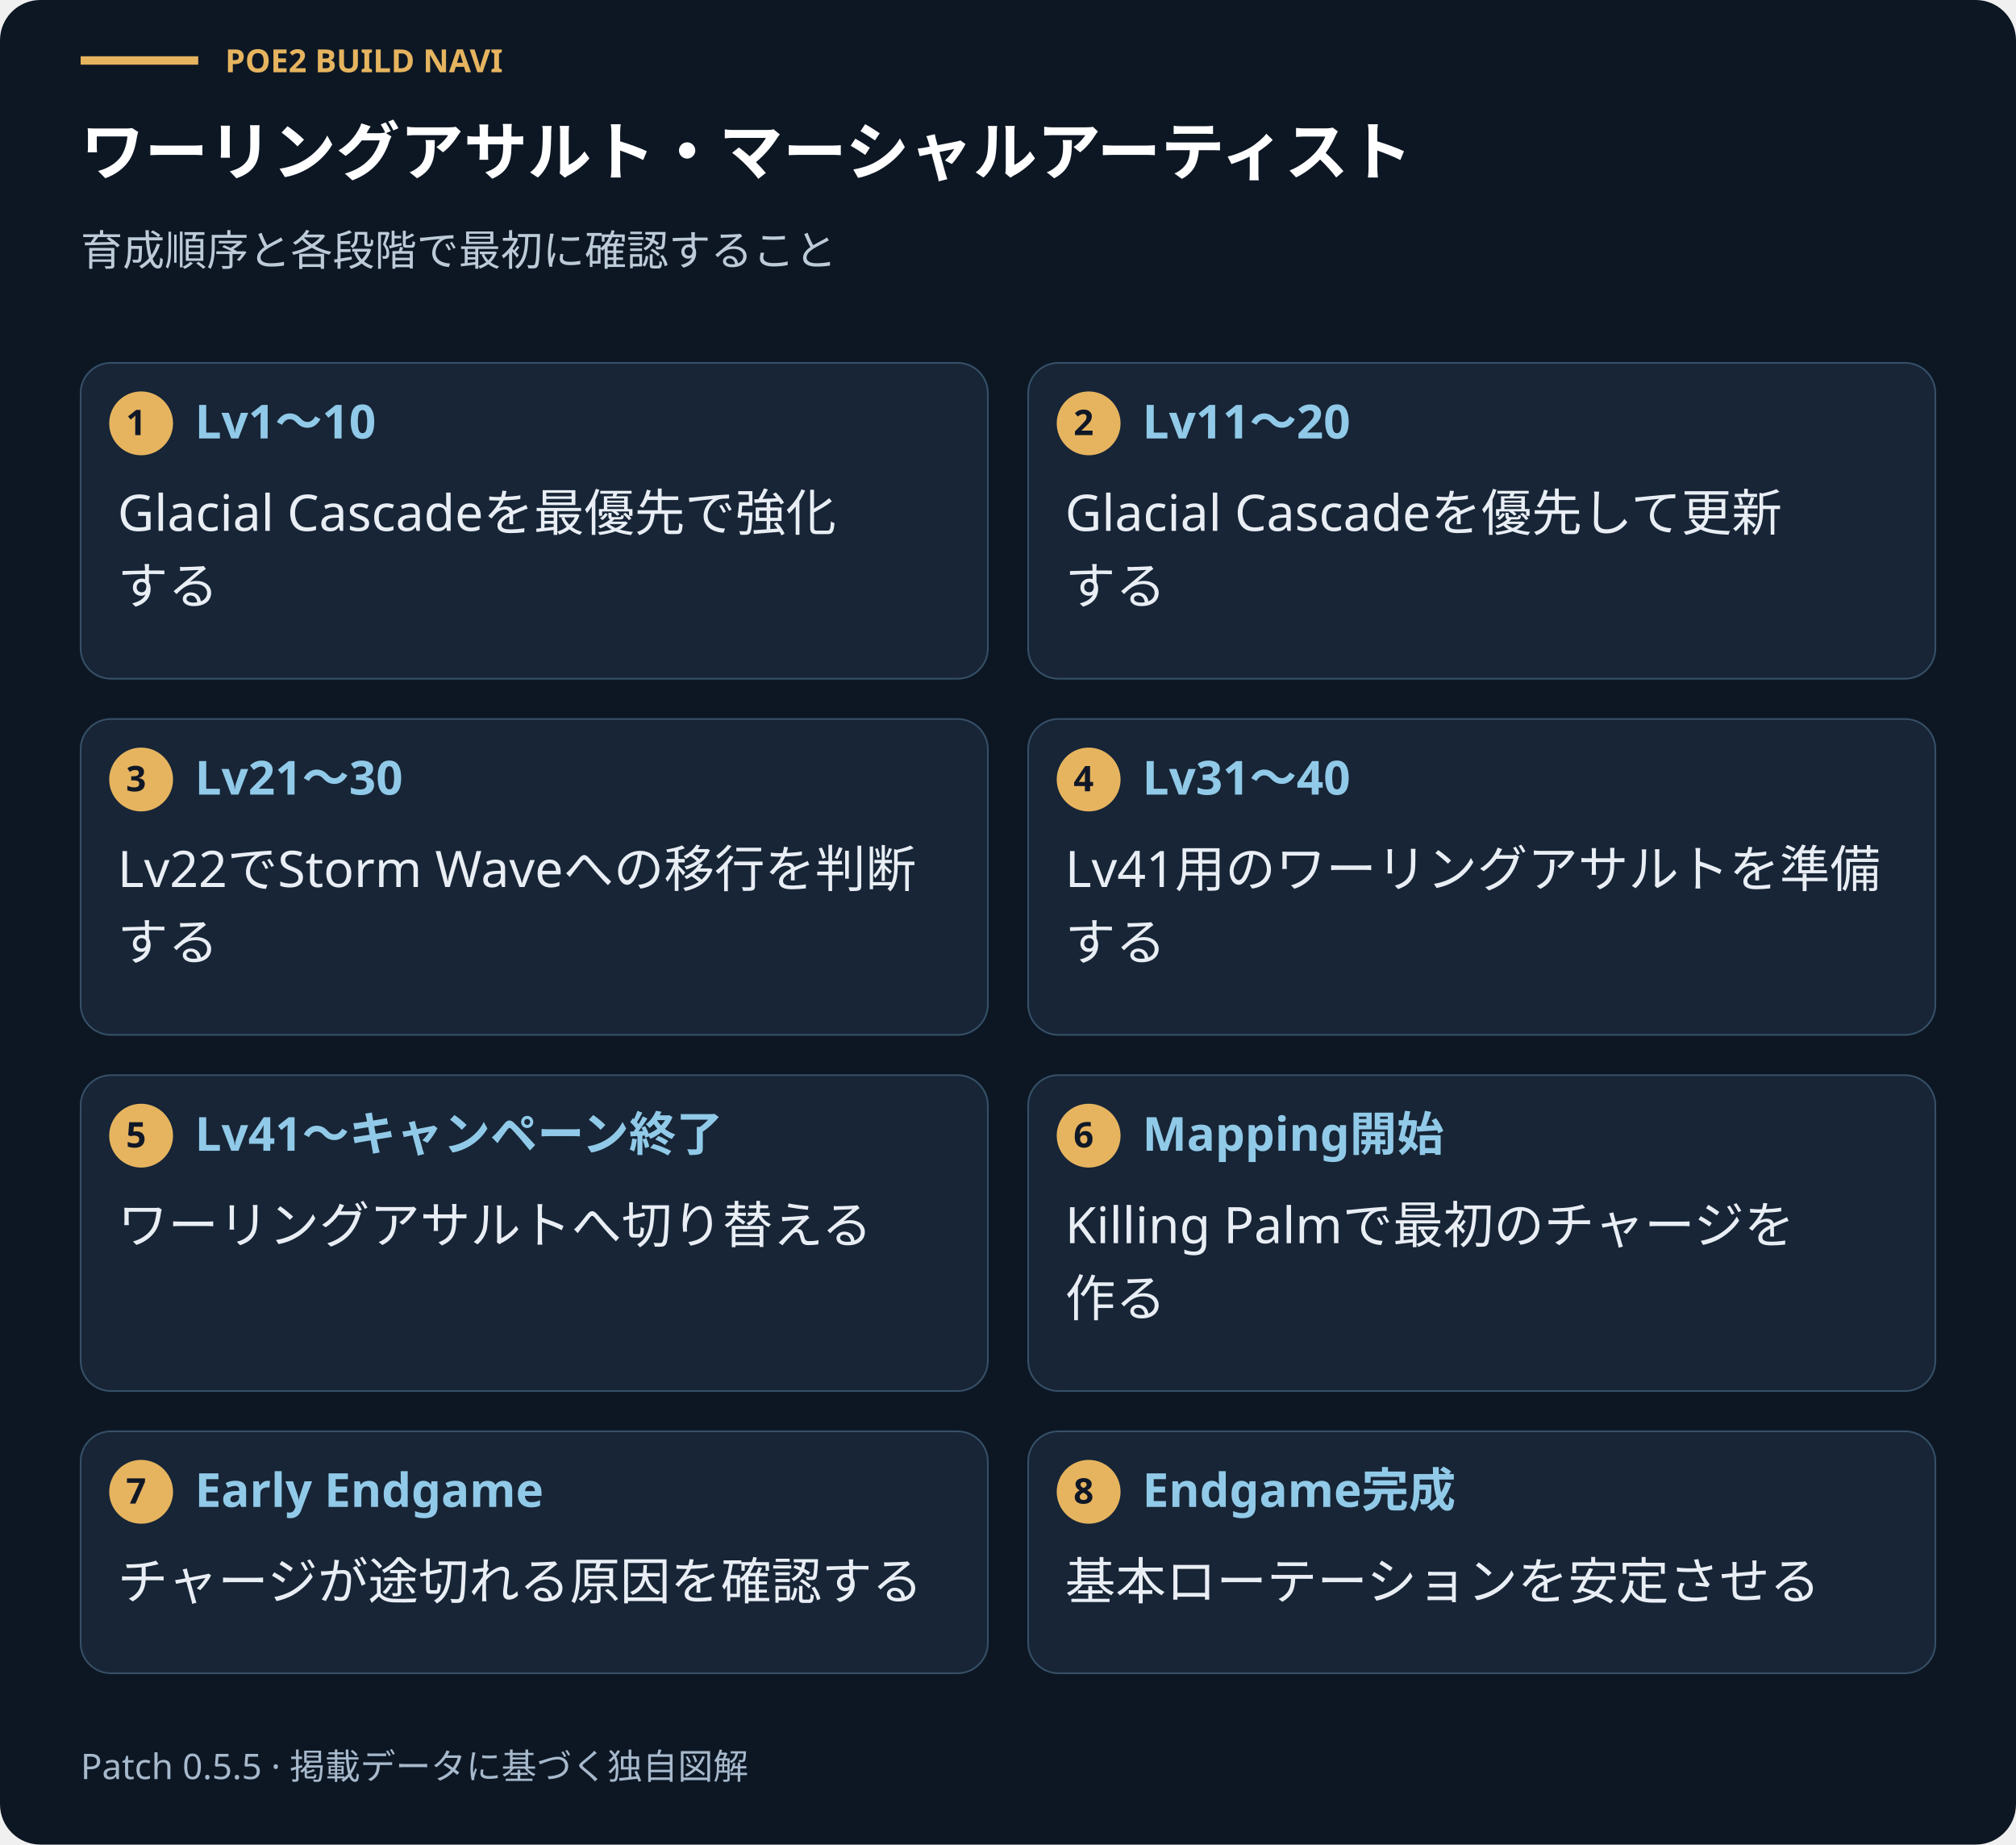
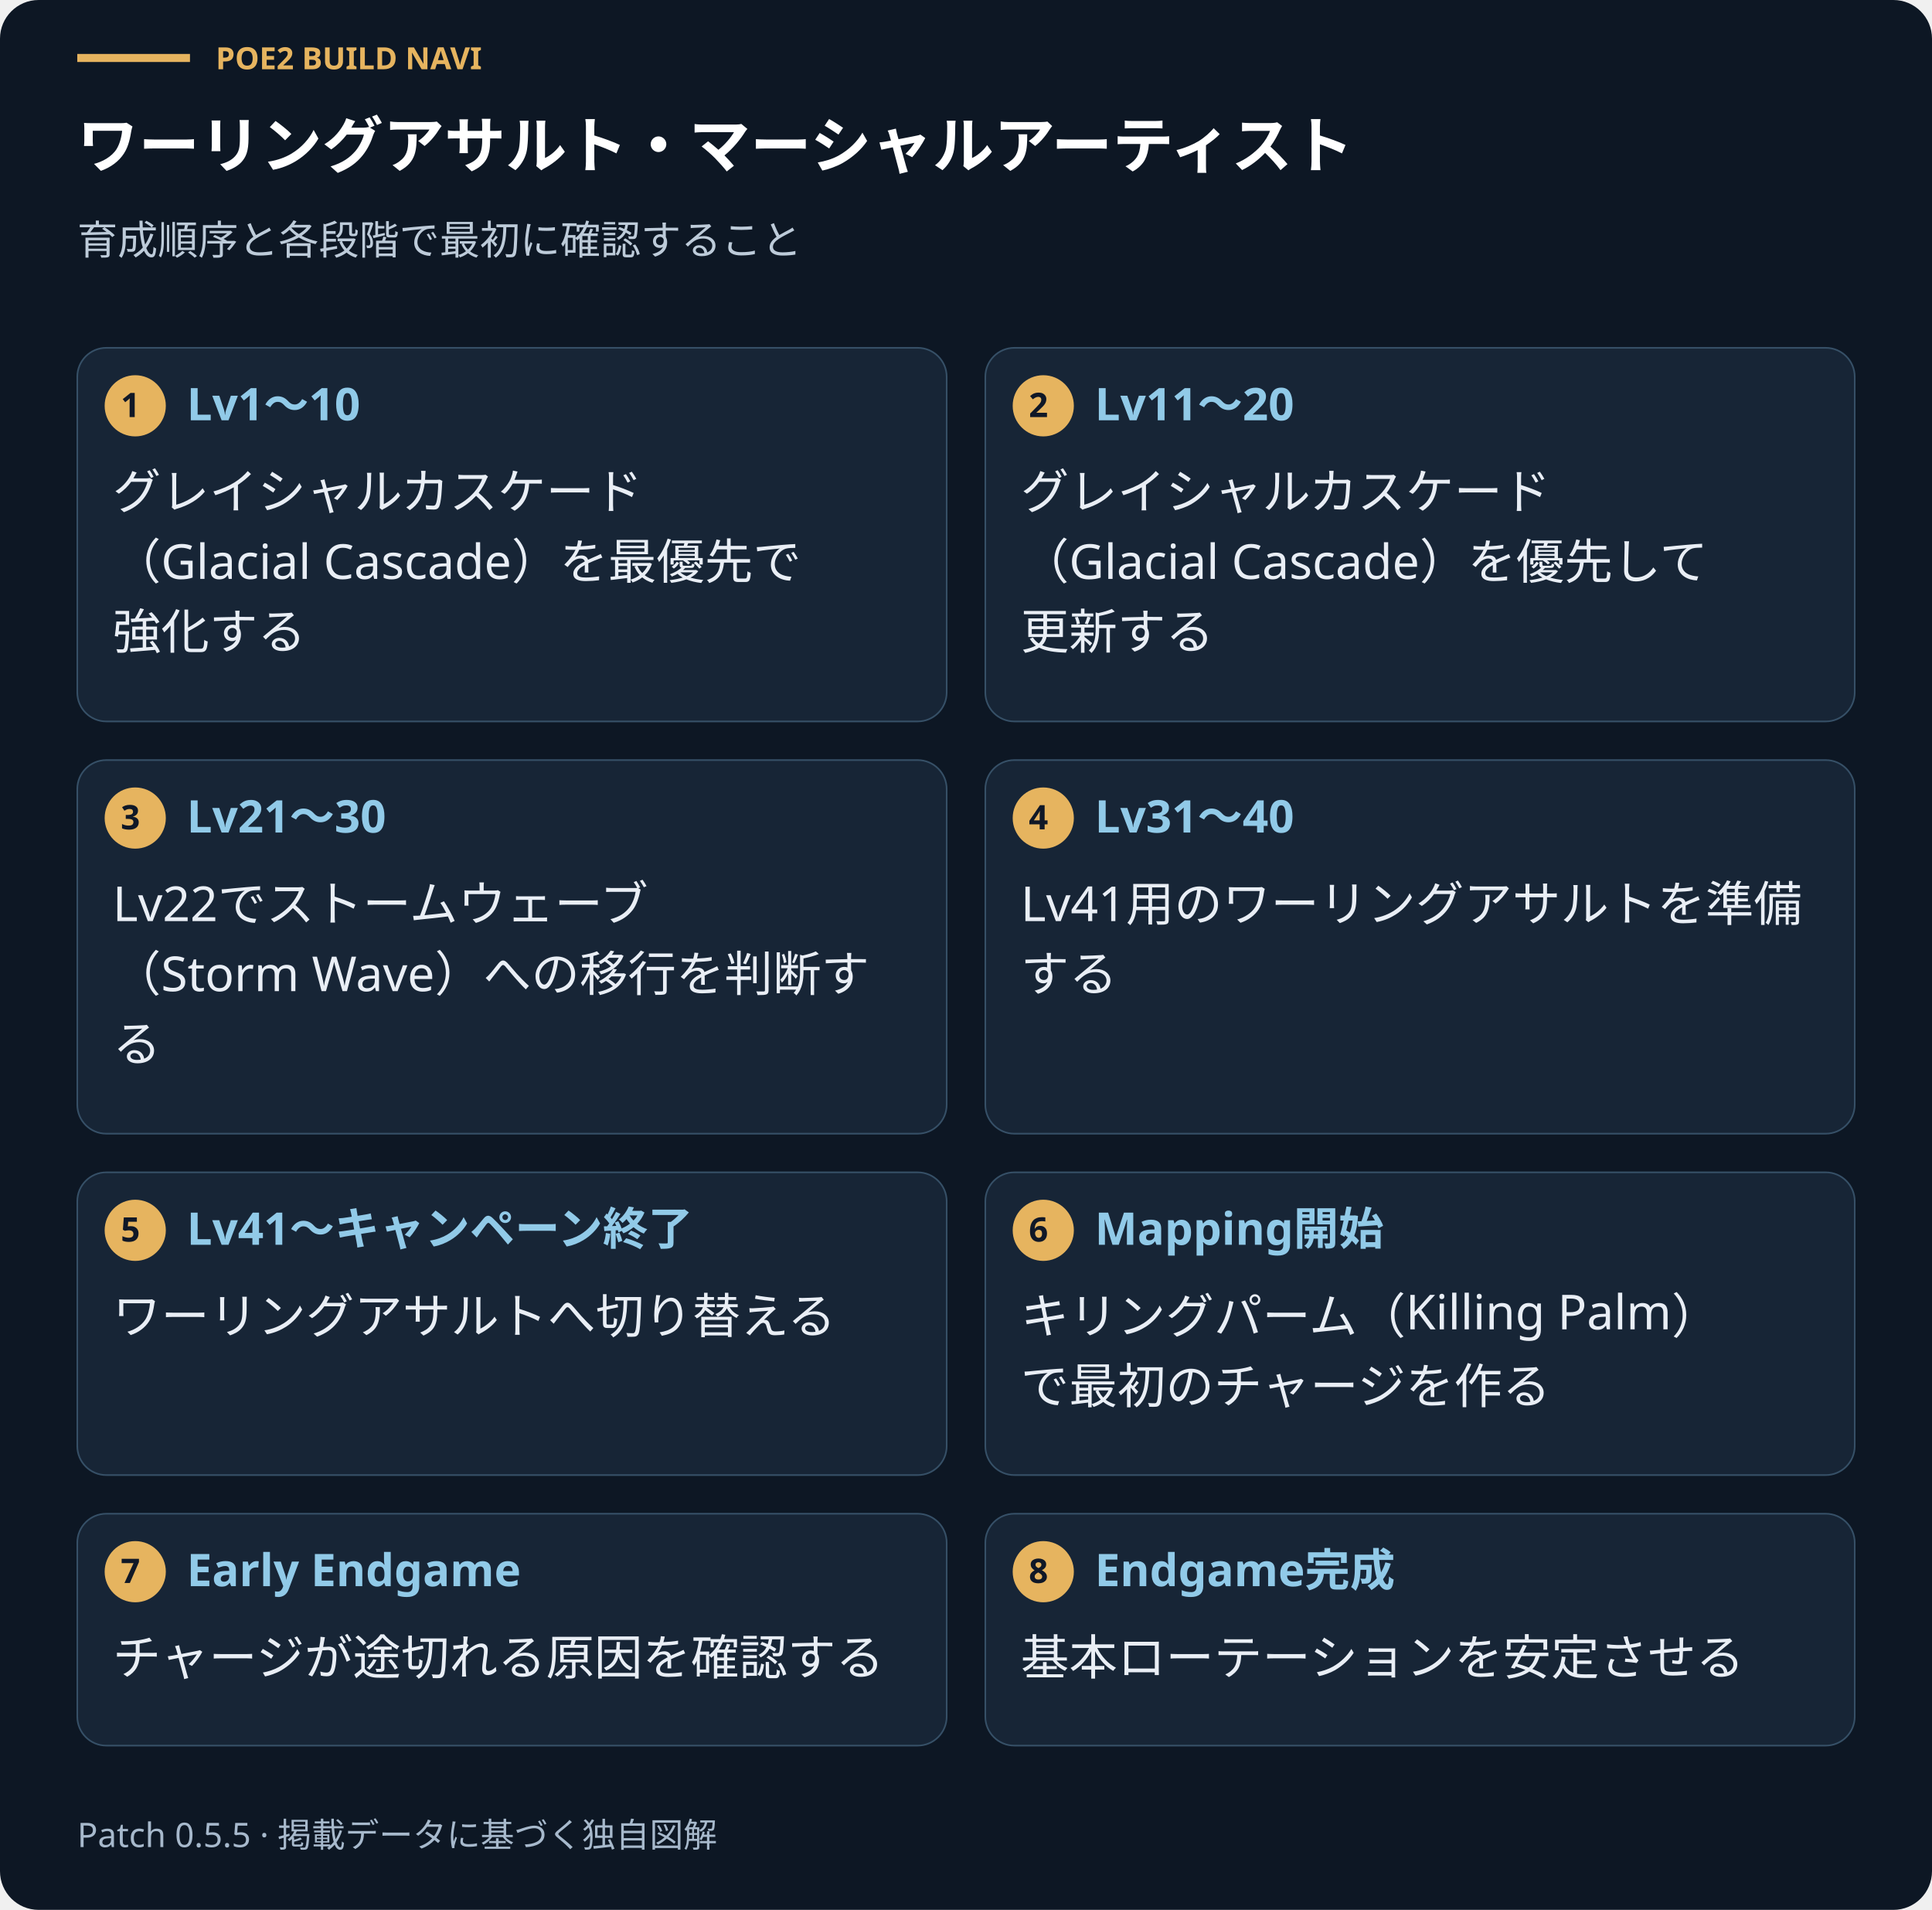
- <svg xmlns="http://www.w3.org/2000/svg" width="1200" height="1098" viewBox="0 0 1200 1098" role="img" aria-labelledby="title desc">
+ <svg xmlns="http://www.w3.org/2000/svg" width="1200" height="1186" viewBox="0 0 1200 1186" role="img" aria-labelledby="title desc">
  <g font-family="sans-serif">
-     <rect width="1200" height="1098" rx="24" fill="#0d1724" />
+     <rect width="1200" height="1186" rx="24" fill="#0d1724" />
    <path d="M48 36h70" stroke="#e6b45f" stroke-width="5" />
    <text x="134" y="43" fill="#e6b45f" font-size="19" font-weight="700">
      <tspan x="134" dy="0">POE2 BUILD NAVI</tspan>
    </text>
    <text x="48" y="104" fill="#ffffff" font-size="38" font-weight="700">
      <tspan x="48" dy="0">ワーリングアサルト・マーシャルアーティスト</tspan>
    </text>
    <text x="48" y="158" fill="#bdcbd9" font-size="25" font-weight="400">
      <tspan x="48" dy="0">育成順序と各段階で最初に確認すること</tspan>
    </text>
-     <rect x="48" y="216" width="540" height="188" rx="18" fill="#172536" stroke="#365067" />
+     <rect x="48" y="216" width="540" height="232" rx="18" fill="#172536" stroke="#365067" />
    <circle cx="84" cy="252" r="19" fill="#e6b45f" />
    <text x="75" y="259" fill="#101827" font-size="21" font-weight="700">
      <tspan x="75" dy="0">1</tspan>
    </text>
    <text x="116" y="261" fill="#91cae8" font-size="28" font-weight="700">
      <tspan x="116" dy="0">Lv1〜10</tspan>
    </text>
    <text x="70" y="316" fill="#e9eef5" font-size="30" font-weight="400">
-       <tspan x="70" dy="0">Glacial Cascadeを最優先で強化</tspan>
-       <tspan x="70" dy="43.5">する</tspan>
+       <tspan x="70" dy="0">グレイシャルカスケード</tspan>
+       <tspan x="70" dy="43.5">（Glacial Cascade）を最優先で</tspan>
+       <tspan x="70" dy="43.5">強化する</tspan>
    </text>
-     <rect x="612" y="216" width="540" height="188" rx="18" fill="#172536" stroke="#365067" />
+     <rect x="612" y="216" width="540" height="232" rx="18" fill="#172536" stroke="#365067" />
    <circle cx="648" cy="252" r="19" fill="#e6b45f" />
    <text x="639" y="259" fill="#101827" font-size="21" font-weight="700">
      <tspan x="639" dy="0">2</tspan>
    </text>
    <text x="680" y="261" fill="#91cae8" font-size="28" font-weight="700">
      <tspan x="680" dy="0">Lv11〜20</tspan>
    </text>
    <text x="634" y="316" fill="#e9eef5" font-size="30" font-weight="400">
-       <tspan x="634" dy="0">Glacial Cascadeを優先して更新</tspan>
-       <tspan x="634" dy="43.5">する</tspan>
+       <tspan x="634" dy="0">グレイシャルカスケード</tspan>
+       <tspan x="634" dy="43.5">（Glacial Cascade）を優先して</tspan>
+       <tspan x="634" dy="43.5">更新する</tspan>
    </text>
-     <rect x="48" y="428" width="540" height="188" rx="18" fill="#172536" stroke="#365067" />
-     <circle cx="84" cy="464" r="19" fill="#e6b45f" />
-     <text x="75" y="471" fill="#101827" font-size="21" font-weight="700">
+     <rect x="48" y="472" width="540" height="232" rx="18" fill="#172536" stroke="#365067" />
+     <circle cx="84" cy="508" r="19" fill="#e6b45f" />
+     <text x="75" y="515" fill="#101827" font-size="21" font-weight="700">
      <tspan x="75" dy="0">3</tspan>
    </text>
-     <text x="116" y="473" fill="#91cae8" font-size="28" font-weight="700">
+     <text x="116" y="517" fill="#91cae8" font-size="28" font-weight="700">
      <tspan x="116" dy="0">Lv21〜30</tspan>
    </text>
-     <text x="70" y="528" fill="#e9eef5" font-size="30" font-weight="400">
-       <tspan x="70" dy="0">Lv22でStorm Waveへの移行を判断</tspan>
-       <tspan x="70" dy="43.5">する</tspan>
+     <text x="70" y="572" fill="#e9eef5" font-size="30" font-weight="400">
+       <tspan x="70" dy="0">Lv22でストームウェーブ</tspan>
+       <tspan x="70" dy="43.5">（Storm Wave）への移行を判断す</tspan>
+       <tspan x="70" dy="43.5">る</tspan>
    </text>
-     <rect x="612" y="428" width="540" height="188" rx="18" fill="#172536" stroke="#365067" />
-     <circle cx="648" cy="464" r="19" fill="#e6b45f" />
-     <text x="639" y="471" fill="#101827" font-size="21" font-weight="700">
+     <rect x="612" y="472" width="540" height="232" rx="18" fill="#172536" stroke="#365067" />
+     <circle cx="648" cy="508" r="19" fill="#e6b45f" />
+     <text x="639" y="515" fill="#101827" font-size="21" font-weight="700">
      <tspan x="639" dy="0">4</tspan>
    </text>
-     <text x="680" y="473" fill="#91cae8" font-size="28" font-weight="700">
+     <text x="680" y="517" fill="#91cae8" font-size="28" font-weight="700">
      <tspan x="680" dy="0">Lv31〜40</tspan>
    </text>
-     <text x="634" y="528" fill="#e9eef5" font-size="30" font-weight="400">
+     <text x="634" y="572" fill="#e9eef5" font-size="30" font-weight="400">
      <tspan x="634" dy="0">Lv41用のワーリングアサルトを準備</tspan>
      <tspan x="634" dy="43.5">する</tspan>
    </text>
-     <rect x="48" y="640" width="540" height="188" rx="18" fill="#172536" stroke="#365067" />
-     <circle cx="84" cy="676" r="19" fill="#e6b45f" />
-     <text x="75" y="683" fill="#101827" font-size="21" font-weight="700">
+     <rect x="48" y="728" width="540" height="188" rx="18" fill="#172536" stroke="#365067" />
+     <circle cx="84" cy="764" r="19" fill="#e6b45f" />
+     <text x="75" y="771" fill="#101827" font-size="21" font-weight="700">
      <tspan x="75" dy="0">5</tspan>
    </text>
-     <text x="116" y="685" fill="#91cae8" font-size="28" font-weight="700">
+     <text x="116" y="773" fill="#91cae8" font-size="28" font-weight="700">
      <tspan x="116" dy="0">Lv41〜キャンペーン終了</tspan>
    </text>
-     <text x="70" y="740" fill="#e9eef5" font-size="30" font-weight="400">
+     <text x="70" y="828" fill="#e9eef5" font-size="30" font-weight="400">
      <tspan x="70" dy="0">ワーリングアサルトへ切り替える</tspan>
    </text>
-     <rect x="612" y="640" width="540" height="188" rx="18" fill="#172536" stroke="#365067" />
-     <circle cx="648" cy="676" r="19" fill="#e6b45f" />
-     <text x="639" y="683" fill="#101827" font-size="21" font-weight="700">
+     <rect x="612" y="728" width="540" height="188" rx="18" fill="#172536" stroke="#365067" />
+     <circle cx="648" cy="764" r="19" fill="#e6b45f" />
+     <text x="639" y="771" fill="#101827" font-size="21" font-weight="700">
      <tspan x="639" dy="0">6</tspan>
    </text>
-     <text x="680" y="685" fill="#91cae8" font-size="28" font-weight="700">
+     <text x="680" y="773" fill="#91cae8" font-size="28" font-weight="700">
      <tspan x="680" dy="0">Mapping開始</tspan>
    </text>
-     <text x="634" y="740" fill="#e9eef5" font-size="30" font-weight="400">
-       <tspan x="634" dy="0">Killing Palmで最初のチャージを</tspan>
-       <tspan x="634" dy="43.5">作る</tspan>
+     <text x="634" y="828" fill="#e9eef5" font-size="30" font-weight="400">
+       <tspan x="634" dy="0">キリングパーム（Killing Palm）</tspan>
+       <tspan x="634" dy="43.5">で最初のチャージを作る</tspan>
    </text>
-     <rect x="48" y="852" width="540" height="144" rx="18" fill="#172536" stroke="#365067" />
-     <circle cx="84" cy="888" r="19" fill="#e6b45f" />
-     <text x="75" y="895" fill="#101827" font-size="21" font-weight="700">
+     <rect x="48" y="940" width="540" height="144" rx="18" fill="#172536" stroke="#365067" />
+     <circle cx="84" cy="976" r="19" fill="#e6b45f" />
+     <text x="75" y="983" fill="#101827" font-size="21" font-weight="700">
      <tspan x="75" dy="0">7</tspan>
    </text>
-     <text x="116" y="897" fill="#91cae8" font-size="28" font-weight="700">
+     <text x="116" y="985" fill="#91cae8" font-size="28" font-weight="700">
      <tspan x="116" dy="0">Early Endgame</tspan>
    </text>
-     <text x="70" y="952" fill="#e9eef5" font-size="30" font-weight="400">
+     <text x="70" y="1040" fill="#e9eef5" font-size="30" font-weight="400">
      <tspan x="70" dy="0">チャージが途切れる原因を確認する</tspan>
    </text>
-     <rect x="612" y="852" width="540" height="144" rx="18" fill="#172536" stroke="#365067" />
-     <circle cx="648" cy="888" r="19" fill="#e6b45f" />
-     <text x="639" y="895" fill="#101827" font-size="21" font-weight="700">
+     <rect x="612" y="940" width="540" height="144" rx="18" fill="#172536" stroke="#365067" />
+     <circle cx="648" cy="976" r="19" fill="#e6b45f" />
+     <text x="639" y="983" fill="#101827" font-size="21" font-weight="700">
      <tspan x="639" dy="0">8</tspan>
    </text>
-     <text x="680" y="897" fill="#91cae8" font-size="28" font-weight="700">
+     <text x="680" y="985" fill="#91cae8" font-size="28" font-weight="700">
      <tspan x="680" dy="0">Endgame完成</tspan>
    </text>
-     <text x="634" y="952" fill="#e9eef5" font-size="30" font-weight="400">
+     <text x="634" y="1040" fill="#e9eef5" font-size="30" font-weight="400">
      <tspan x="634" dy="0">基本ローテーションを安定させる</tspan>
    </text>
-     <text x="48" y="1059" fill="#a7b9cc" font-size="21" font-weight="400">
+     <text x="48" y="1147" fill="#a7b9cc" font-size="21" font-weight="400">
      <tspan x="48" dy="0">Patch 0.5.5 · 掲載データに基づく独自図解</tspan>
    </text>
  </g>
</svg>
